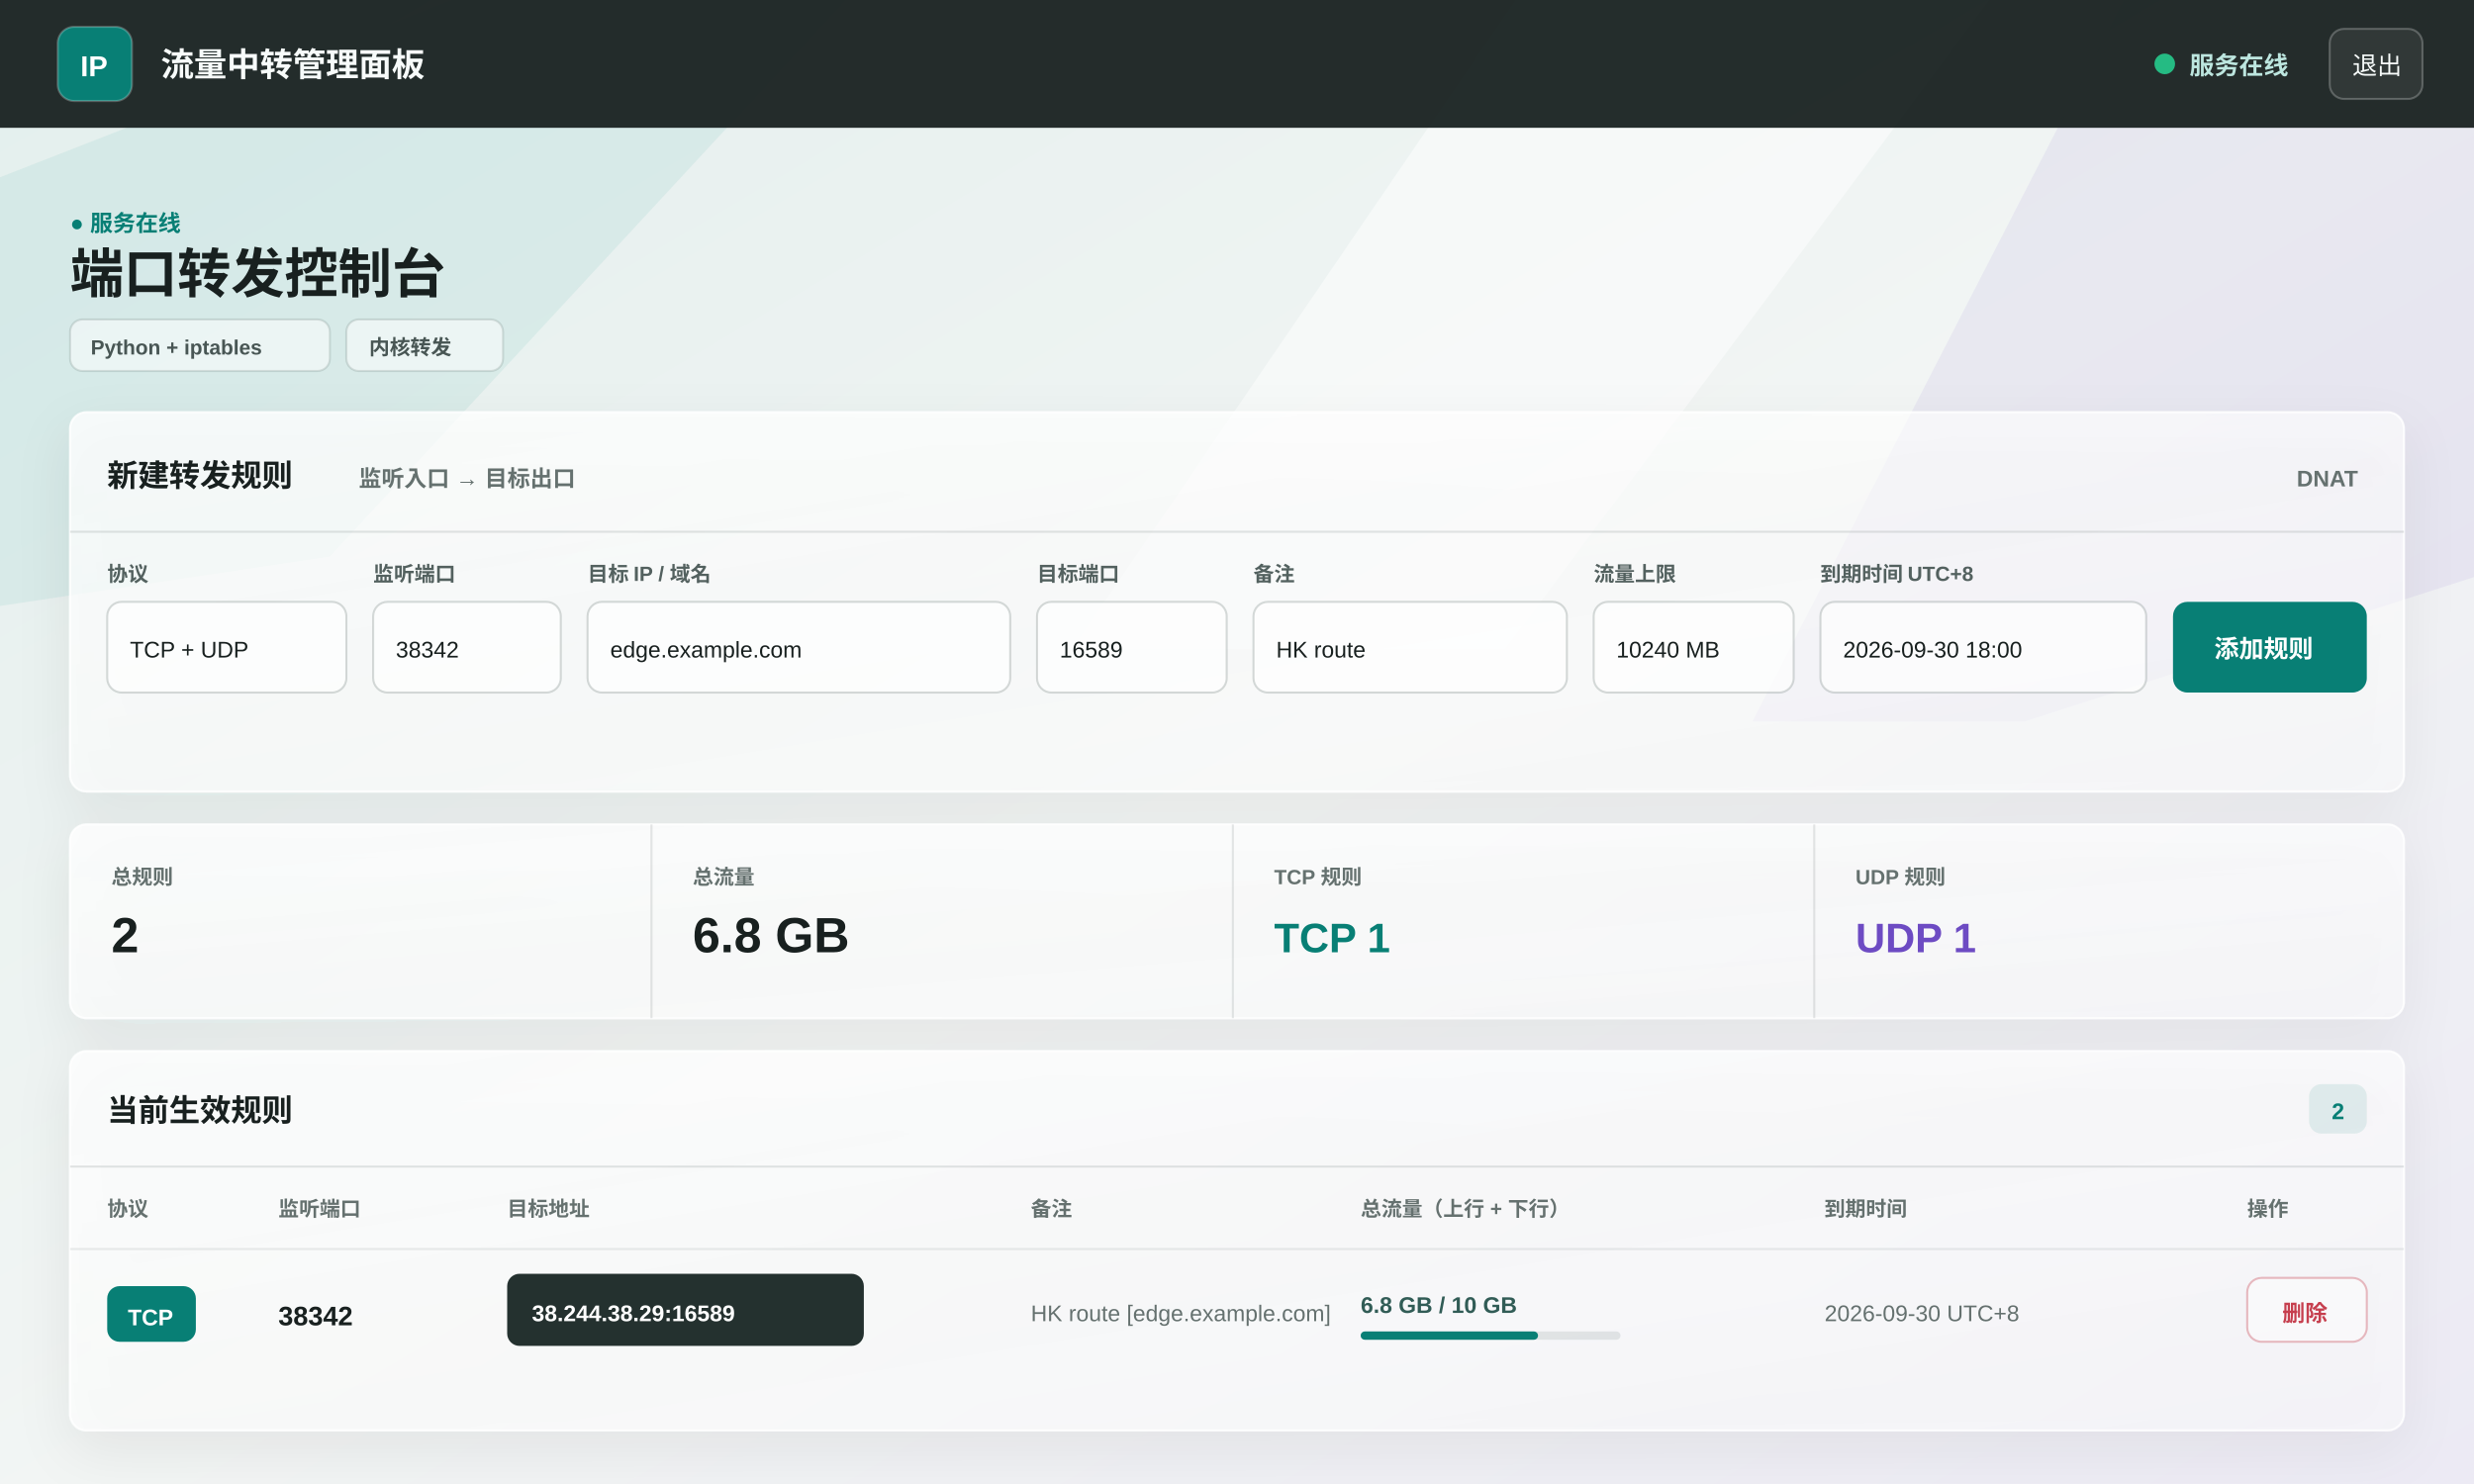
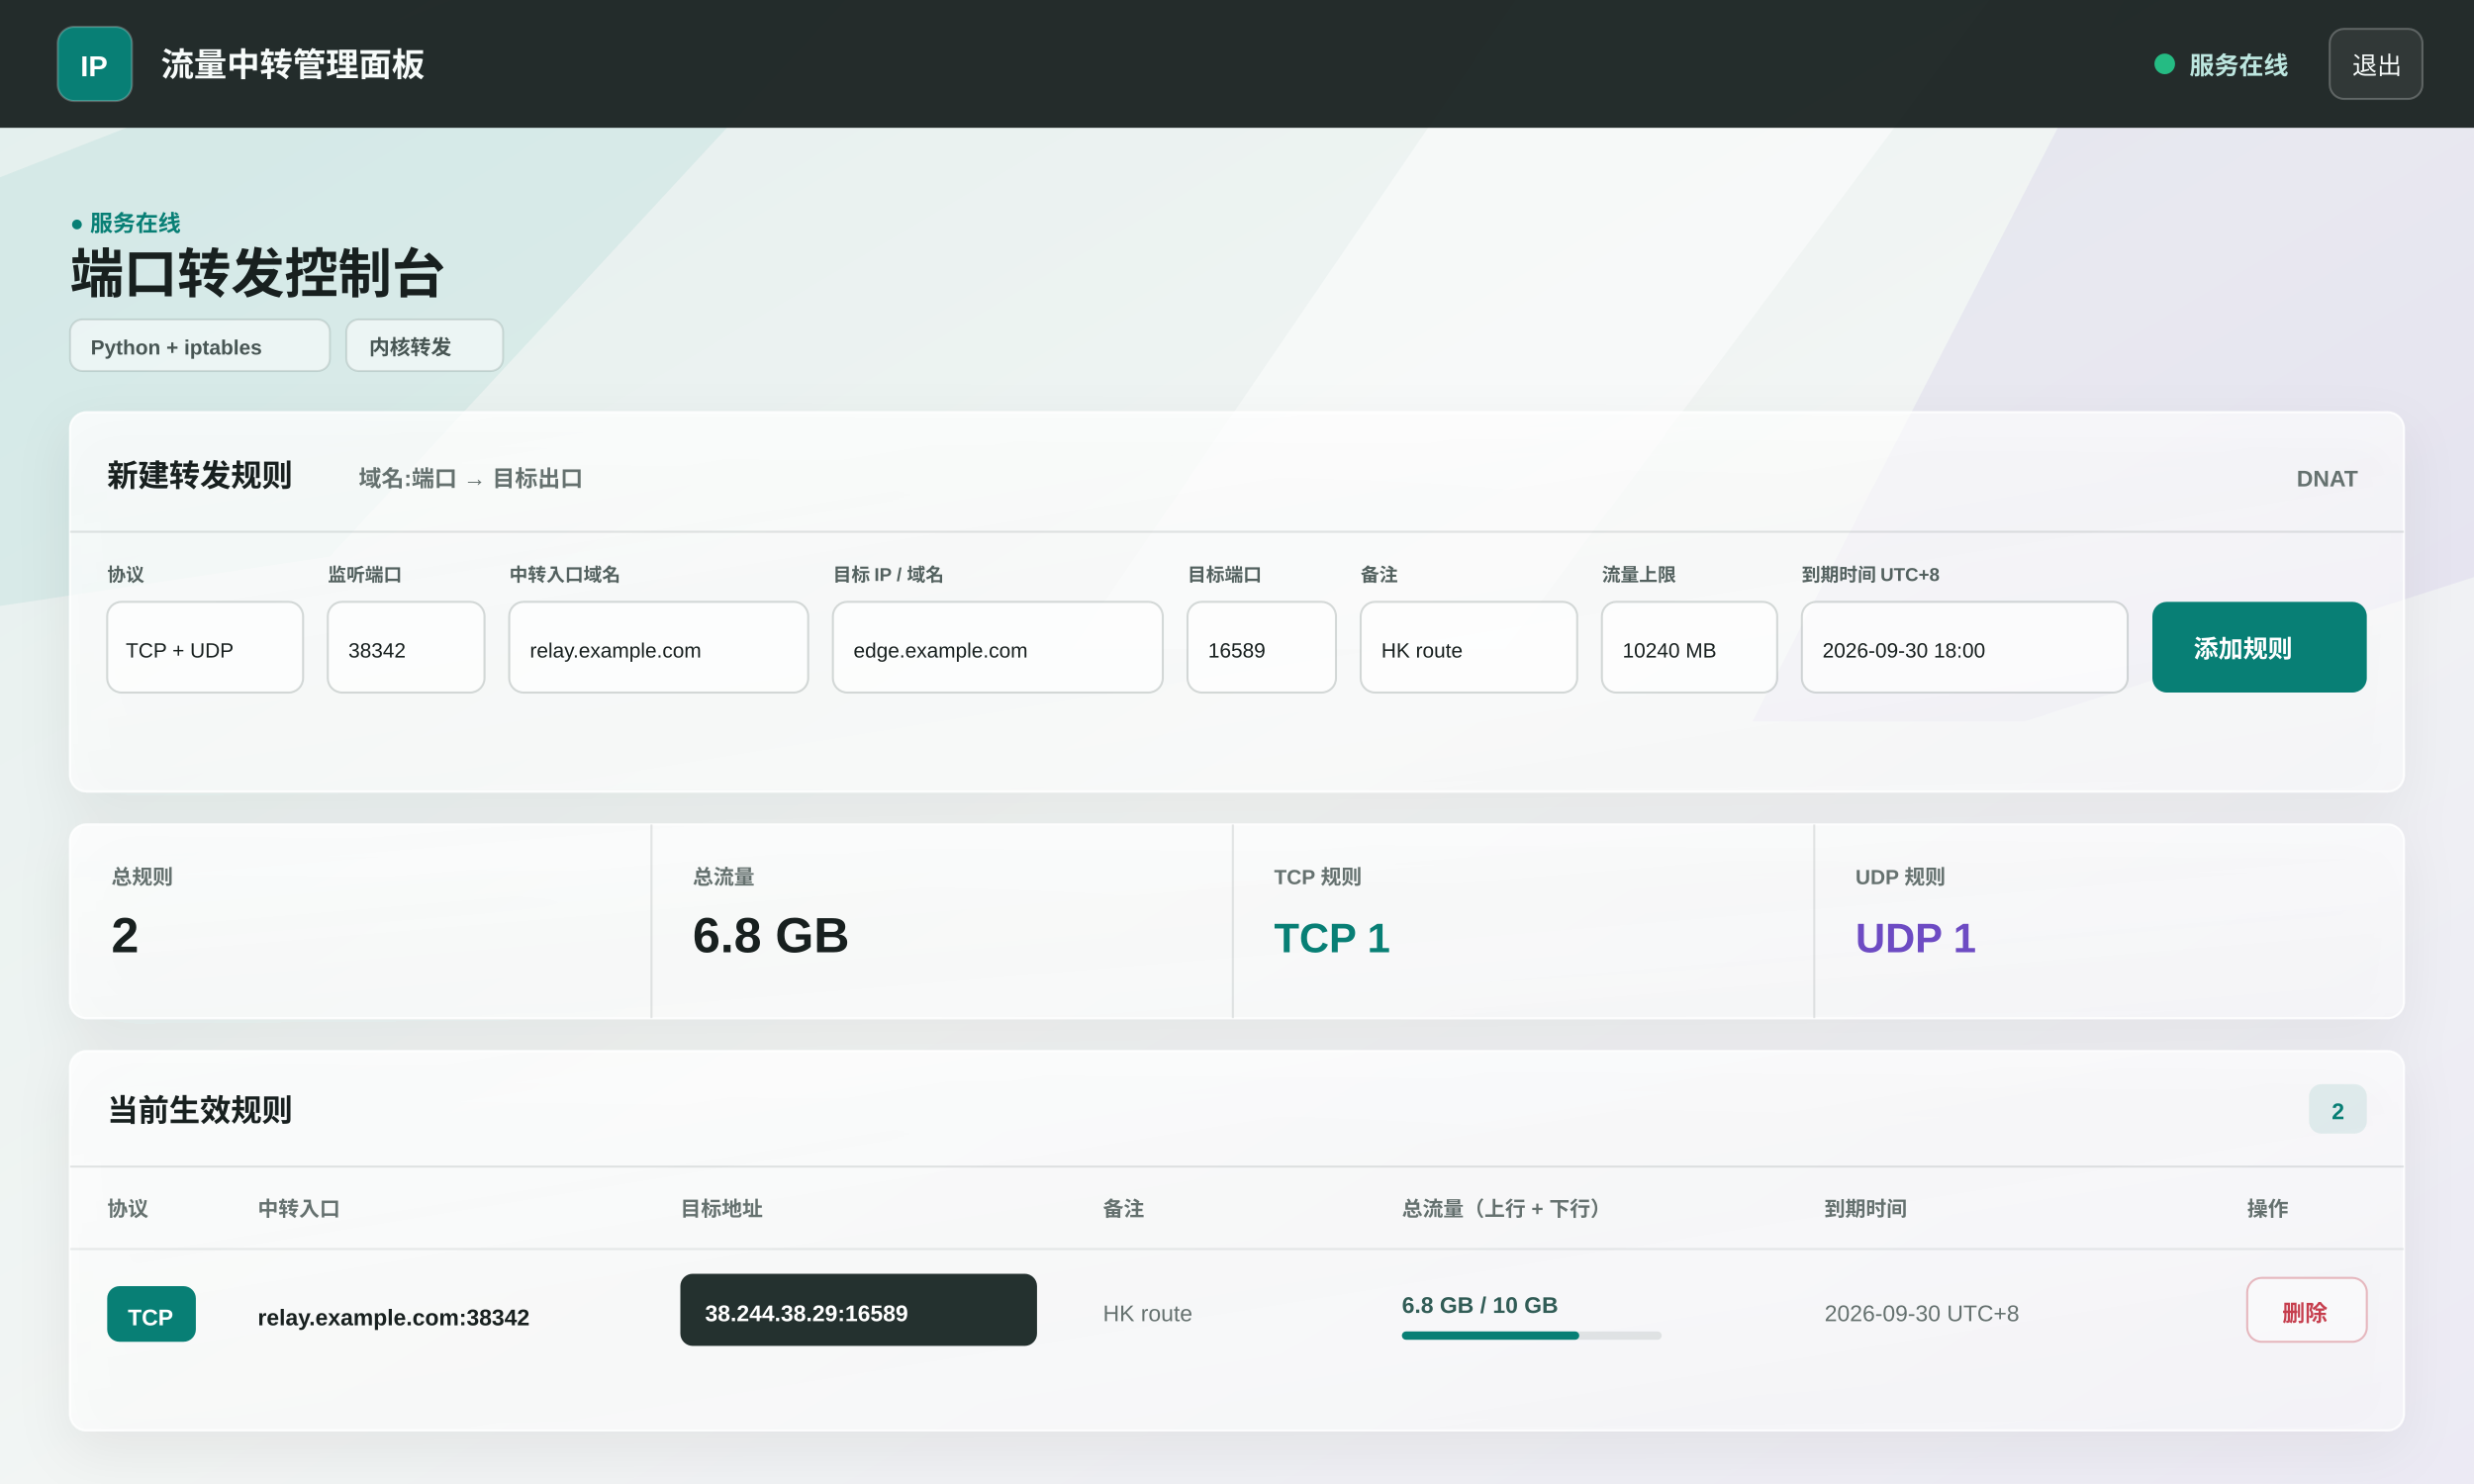
<svg xmlns="http://www.w3.org/2000/svg" width="1200" height="720" viewBox="0 0 1200 720" role="img" aria-label="Traffic forwarding liquid glass operations workspace preview">
  <defs>
    <linearGradient id="bg" x1="0" y1="0" x2="1" y2="1">
      <stop offset="0" stop-color="#e3efed" />
      <stop offset=".52" stop-color="#f2f5f4" />
      <stop offset="1" stop-color="#eceaf4" />
    </linearGradient>
    <linearGradient id="glass" x1="0" y1="0" x2="1" y2="1">
      <stop offset="0" stop-color="#ffffff" stop-opacity=".78" />
      <stop offset="1" stop-color="#ffffff" stop-opacity=".48" />
    </linearGradient>
    <filter id="shadow" x="-10%" y="-20%" width="120%" height="160%">
      <feDropShadow dx="0" dy="10" stdDeviation="13" flood-color="#233431" flood-opacity=".10" />
    </filter>
  </defs>
  <rect width="1200" height="720" fill="url(#bg)" />
  <path d="M0 86 L220 0 H410 L160 270 L0 294 Z" fill="#42aaa1" opacity=".10" />
  <path d="M735 0 H965 L730 315 H520 Z" fill="#fff" opacity=".48" />
  <path d="M1030 0 H1200 V280 L982 350 H850 Z" fill="#6d4bc3" opacity=".08" />
  <rect width="1200" height="62" fill="#18201f" fill-opacity=".94" />
  <rect x="28" y="13" width="36" height="36" rx="8" fill="#087f75" stroke="#fff" stroke-opacity=".24" />
  <text x="39" y="37" fill="#fff" font-family="Arial" font-size="14" font-weight="800">IP</text>
  <text x="78" y="37" fill="#f7fbfa" font-family="Arial" font-size="16" font-weight="800">流量中转管理面板</text>
  <circle cx="1050" cy="31" r="5" fill="#25bb83" />
  <text x="1062" y="36" fill="#bde6df" font-family="Arial" font-size="12" font-weight="700">服务在线</text>
  <rect x="1130" y="14" width="45" height="34" rx="7" fill="#fff" fill-opacity=".06" stroke="#fff" stroke-opacity=".24" />
  <text x="1141" y="36" fill="#f7fbfa" font-family="Arial" font-size="12">退出</text>
  <text x="34" y="112" fill="#087f75" font-family="Arial" font-size="11" font-weight="700">● 服务在线</text>
  <text x="34" y="142" fill="#18201f" font-family="Arial" font-size="26" font-weight="800">端口转发控制台</text>
  <rect x="34" y="155" width="126" height="25" rx="6" fill="#fff" fill-opacity=".52" stroke="#3a4b48" stroke-opacity=".16" />
  <text x="44" y="172" fill="#485654" font-family="Arial" font-size="10" font-weight="700">Python + iptables</text>
  <rect x="168" y="155" width="76" height="25" rx="6" fill="#fff" fill-opacity=".52" stroke="#3a4b48" stroke-opacity=".16" />
  <text x="179" y="172" fill="#485654" font-family="Arial" font-size="10" font-weight="700">内核转发</text>
  <g filter="url(#shadow)">
    <rect x="34" y="200" width="1132" height="184" rx="8" fill="url(#glass)" stroke="#fff" stroke-opacity=".82" />
    <rect x="34" y="400" width="1132" height="94" rx="8" fill="url(#glass)" stroke="#fff" stroke-opacity=".82" />
    <rect x="34" y="510" width="1132" height="184" rx="8" fill="url(#glass)" stroke="#fff" stroke-opacity=".82" />
  </g>
  <line x1="34" y1="258" x2="1166" y2="258" stroke="#3a4b48" stroke-opacity=".14" />
  <text x="52" y="236" fill="#18201f" font-family="Arial" font-size="15" font-weight="800">新建转发规则</text>
-   <text x="174" y="236" fill="#65716f" font-family="Arial" font-size="11" font-weight="700">监听入口 → 目标出口</text>
+   <text x="174" y="236" fill="#65716f" font-family="Arial" font-size="11" font-weight="700">域名:端口 → 目标出口</text>
  <text x="1114" y="236" fill="#65716f" font-family="Arial" font-size="11" font-weight="700">DNAT</text>
-   <g font-family="Arial" font-size="10" fill="#53615f" font-weight="700">
+   <g font-family="Arial" font-size="9" fill="#53615f" font-weight="700">
    <text x="52" y="282">协议</text>
-     <text x="181" y="282">监听端口</text>
-     <text x="285" y="282">目标 IP / 域名</text>
-     <text x="503" y="282">目标端口</text>
-     <text x="608" y="282">备注</text>
-     <text x="773" y="282">流量上限</text>
-     <text x="883" y="282">到期时间 UTC+8</text>
+     <text x="159" y="282">监听端口</text>
+     <text x="247" y="282">中转入口域名</text>
+     <text x="404" y="282">目标 IP / 域名</text>
+     <text x="576" y="282">目标端口</text>
+     <text x="660" y="282">备注</text>
+     <text x="777" y="282">流量上限</text>
+     <text x="874" y="282">到期时间 UTC+8</text>
  </g>
  <g fill="#fff" fill-opacity=".66" stroke="#3a4b48" stroke-opacity=".2">
-     <rect x="52" y="292" width="116" height="44" rx="7" />
-     <rect x="181" y="292" width="91" height="44" rx="7" />
-     <rect x="285" y="292" width="205" height="44" rx="7" />
-     <rect x="503" y="292" width="92" height="44" rx="7" />
-     <rect x="608" y="292" width="152" height="44" rx="7" />
-     <rect x="773" y="292" width="97" height="44" rx="7" />
-     <rect x="883" y="292" width="158" height="44" rx="7" />
+     <rect x="52" y="292" width="95" height="44" rx="7" />
+     <rect x="159" y="292" width="76" height="44" rx="7" />
+     <rect x="247" y="292" width="145" height="44" rx="7" />
+     <rect x="404" y="292" width="160" height="44" rx="7" />
+     <rect x="576" y="292" width="72" height="44" rx="7" />
+     <rect x="660" y="292" width="105" height="44" rx="7" />
+     <rect x="777" y="292" width="85" height="44" rx="7" />
+     <rect x="874" y="292" width="158" height="44" rx="7" />
  </g>
-   <g font-family="Arial" font-size="11" fill="#18201f">
-     <text x="63" y="319">TCP + UDP</text>
-     <text x="192" y="319">38342</text>
-     <text x="296" y="319">edge.example.com</text>
-     <text x="514" y="319">16589</text>
-     <text x="619" y="319">HK route</text>
-     <text x="784" y="319">10240 MB</text>
-     <text x="894" y="319">2026-09-30 18:00</text>
+   <g font-family="Arial" font-size="10" fill="#18201f">
+     <text x="61" y="319">TCP + UDP</text>
+     <text x="169" y="319">38342</text>
+     <text x="257" y="319">relay.example.com</text>
+     <text x="414" y="319">edge.example.com</text>
+     <text x="586" y="319">16589</text>
+     <text x="670" y="319">HK route</text>
+     <text x="787" y="319">10240 MB</text>
+     <text x="884" y="319">2026-09-30 18:00</text>
  </g>
-   <rect x="1054" y="292" width="94" height="44" rx="7" fill="#087f75" />
-   <text x="1074" y="319" fill="#fff" font-family="Arial" font-size="12" font-weight="800">添加规则</text>
+   <rect x="1044" y="292" width="104" height="44" rx="7" fill="#087f75" />
+   <text x="1064" y="319" fill="#fff" font-family="Arial" font-size="12" font-weight="800">添加规则</text>
  <line x1="316" y1="400" x2="316" y2="494" stroke="#3a4b48" stroke-opacity=".13" />
  <line x1="598" y1="400" x2="598" y2="494" stroke="#3a4b48" stroke-opacity=".13" />
  <line x1="880" y1="400" x2="880" y2="494" stroke="#3a4b48" stroke-opacity=".13" />
  <g font-family="Arial">
    <text x="54" y="429" fill="#65716f" font-size="10" font-weight="700">总规则</text>
    <text x="54" y="462" fill="#18201f" font-size="24" font-weight="800">2</text>
    <text x="336" y="429" fill="#65716f" font-size="10" font-weight="700">总流量</text>
    <text x="336" y="462" fill="#18201f" font-size="24" font-weight="800">6.8 GB</text>
    <text x="618" y="429" fill="#65716f" font-size="10" font-weight="700">TCP 规则</text>
    <text x="618" y="462" fill="#087f75" font-size="20" font-weight="800">TCP  1</text>
    <text x="900" y="429" fill="#65716f" font-size="10" font-weight="700">UDP 规则</text>
    <text x="900" y="462" fill="#6d4bc3" font-size="20" font-weight="800">UDP  1</text>
  </g>
  <line x1="34" y1="566" x2="1166" y2="566" stroke="#3a4b48" stroke-opacity=".14" />
  <text x="52" y="544" fill="#18201f" font-family="Arial" font-size="15" font-weight="800">当前生效规则</text>
  <rect x="1120" y="526" width="28" height="24" rx="6" fill="#087f75" fill-opacity=".10" />
  <text x="1131" y="543" fill="#087f75" font-family="Arial" font-size="11" font-weight="800">2</text>
  <g font-family="Arial" font-size="10" fill="#65716f" font-weight="700">
    <text x="52" y="590">协议</text>
-     <text x="135" y="590">监听端口</text>
-     <text x="246" y="590">目标地址</text>
-     <text x="500" y="590">备注</text>
-     <text x="660" y="590">总流量（上行 + 下行）</text>
+     <text x="125" y="590">中转入口</text>
+     <text x="330" y="590">目标地址</text>
+     <text x="535" y="590">备注</text>
+     <text x="680" y="590">总流量（上行 + 下行）</text>
    <text x="885" y="590">到期时间</text>
    <text x="1090" y="590">操作</text>
  </g>
  <line x1="34" y1="606" x2="1166" y2="606" stroke="#3a4b48" stroke-opacity=".1" />
  <rect x="52" y="624" width="43" height="27" rx="6" fill="#087f75" />
  <text x="62" y="643" fill="#fff" font-family="Arial" font-size="11" font-weight="800">TCP</text>
-   <text x="135" y="643" fill="#18201f" font-family="Arial" font-size="13" font-weight="800">38342</text>
-   <rect x="246" y="618" width="173" height="35" rx="6" fill="#24312f" />
-   <text x="258" y="641" fill="#fff" font-family="Arial" font-size="11" font-weight="700">38.244.38.29:16589</text>
-   <text x="500" y="641" fill="#65716f" font-family="Arial" font-size="11">HK route [edge.example.com]</text>
-   <text x="660" y="637" fill="#315c56" font-family="Arial" font-size="11" font-weight="700">6.8 GB / 10 GB</text>
-   <rect x="660" y="646" width="126" height="4" rx="2" fill="#3a4b48" fill-opacity=".12" />
-   <rect x="660" y="646" width="86" height="4" rx="2" fill="#087f75" />
+   <text x="125" y="643" fill="#18201f" font-family="Arial" font-size="11" font-weight="800">relay.example.com:38342</text>
+   <rect x="330" y="618" width="173" height="35" rx="6" fill="#24312f" />
+   <text x="342" y="641" fill="#fff" font-family="Arial" font-size="11" font-weight="700">38.244.38.29:16589</text>
+   <text x="535" y="641" fill="#65716f" font-family="Arial" font-size="11">HK route</text>
+   <text x="680" y="637" fill="#315c56" font-family="Arial" font-size="11" font-weight="700">6.8 GB / 10 GB</text>
+   <rect x="680" y="646" width="126" height="4" rx="2" fill="#3a4b48" fill-opacity=".12" />
+   <rect x="680" y="646" width="86" height="4" rx="2" fill="#087f75" />
  <text x="885" y="641" fill="#65716f" font-family="Arial" font-size="11">2026-09-30 UTC+8</text>
  <rect x="1090" y="620" width="58" height="31" rx="7" fill="#fff" fill-opacity=".42" stroke="#c63f4e" stroke-opacity=".34" />
  <text x="1107" y="641" fill="#c63f4e" font-family="Arial" font-size="11" font-weight="700">删除</text>
</svg>
